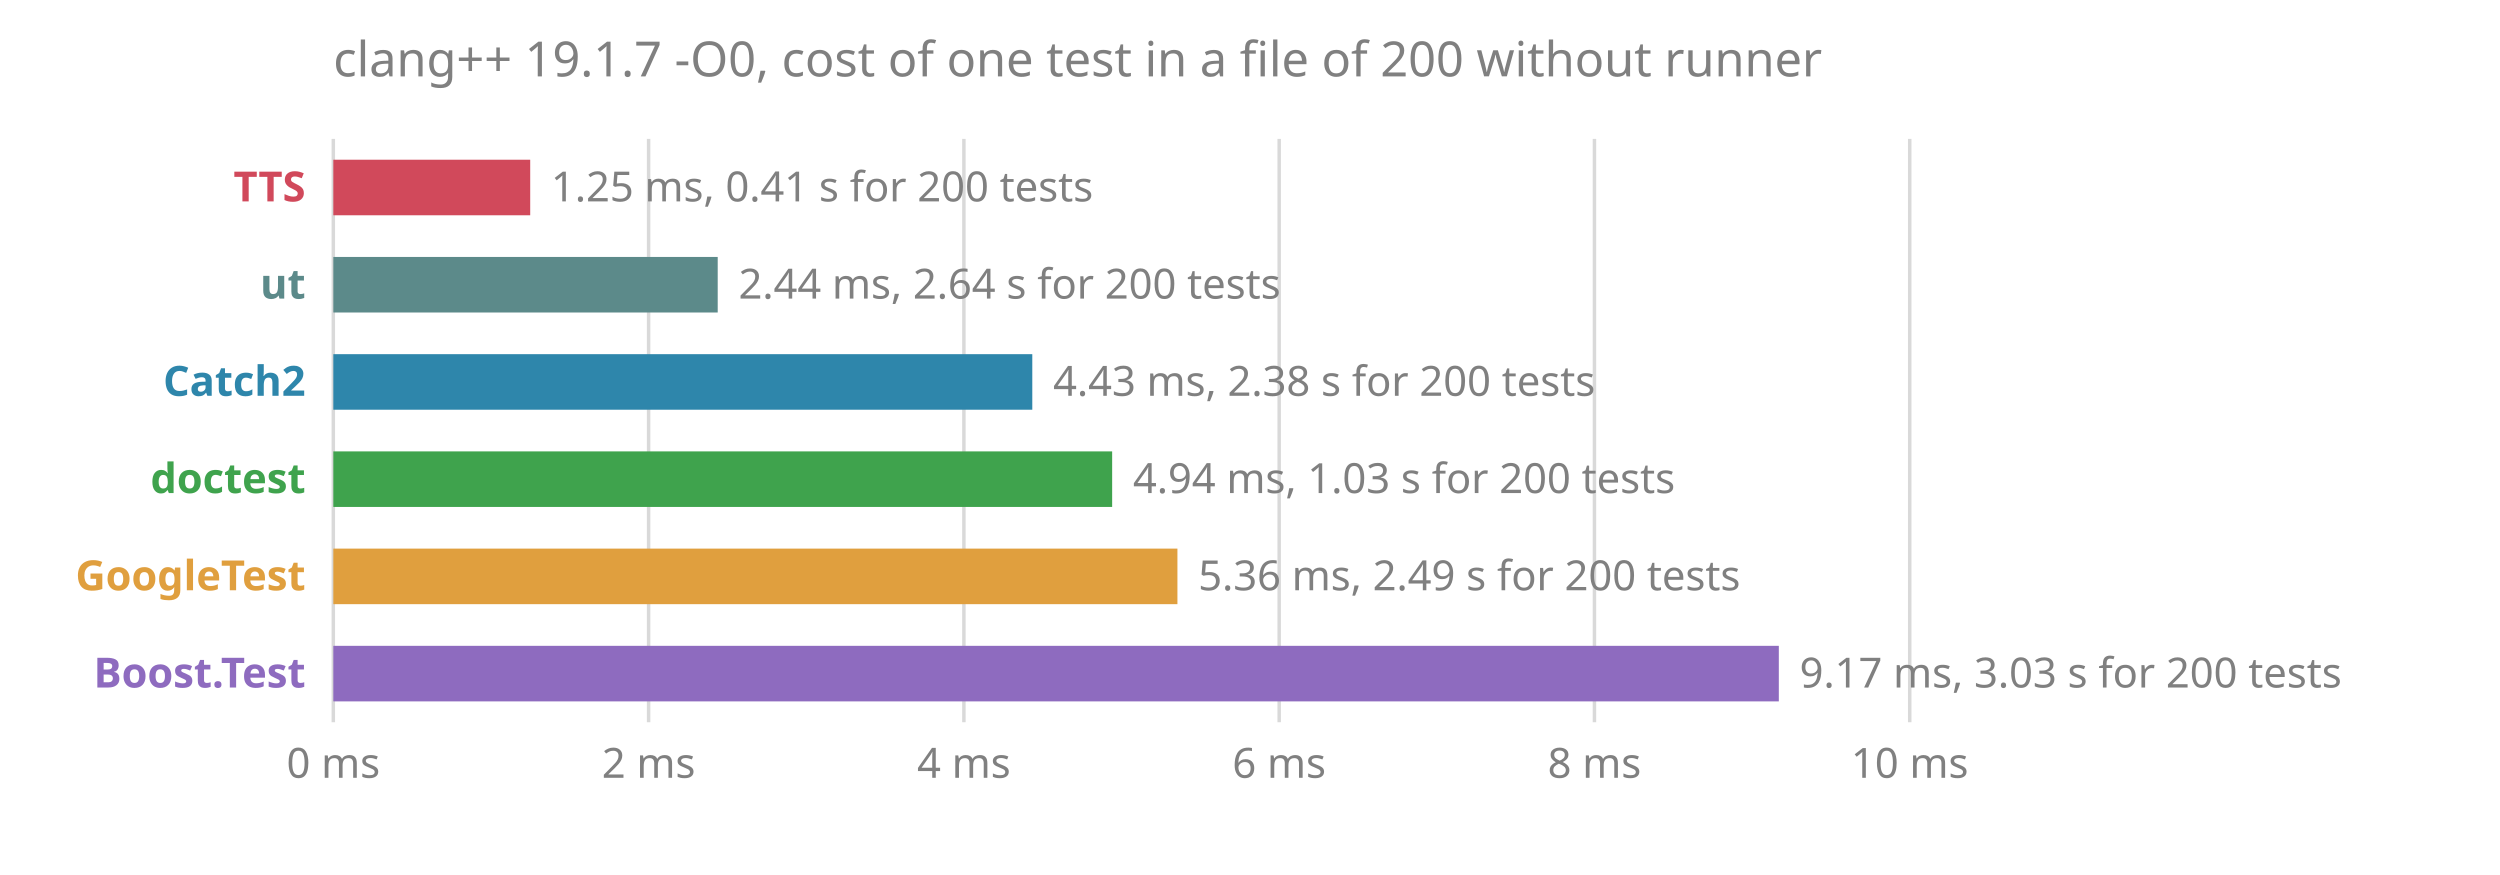
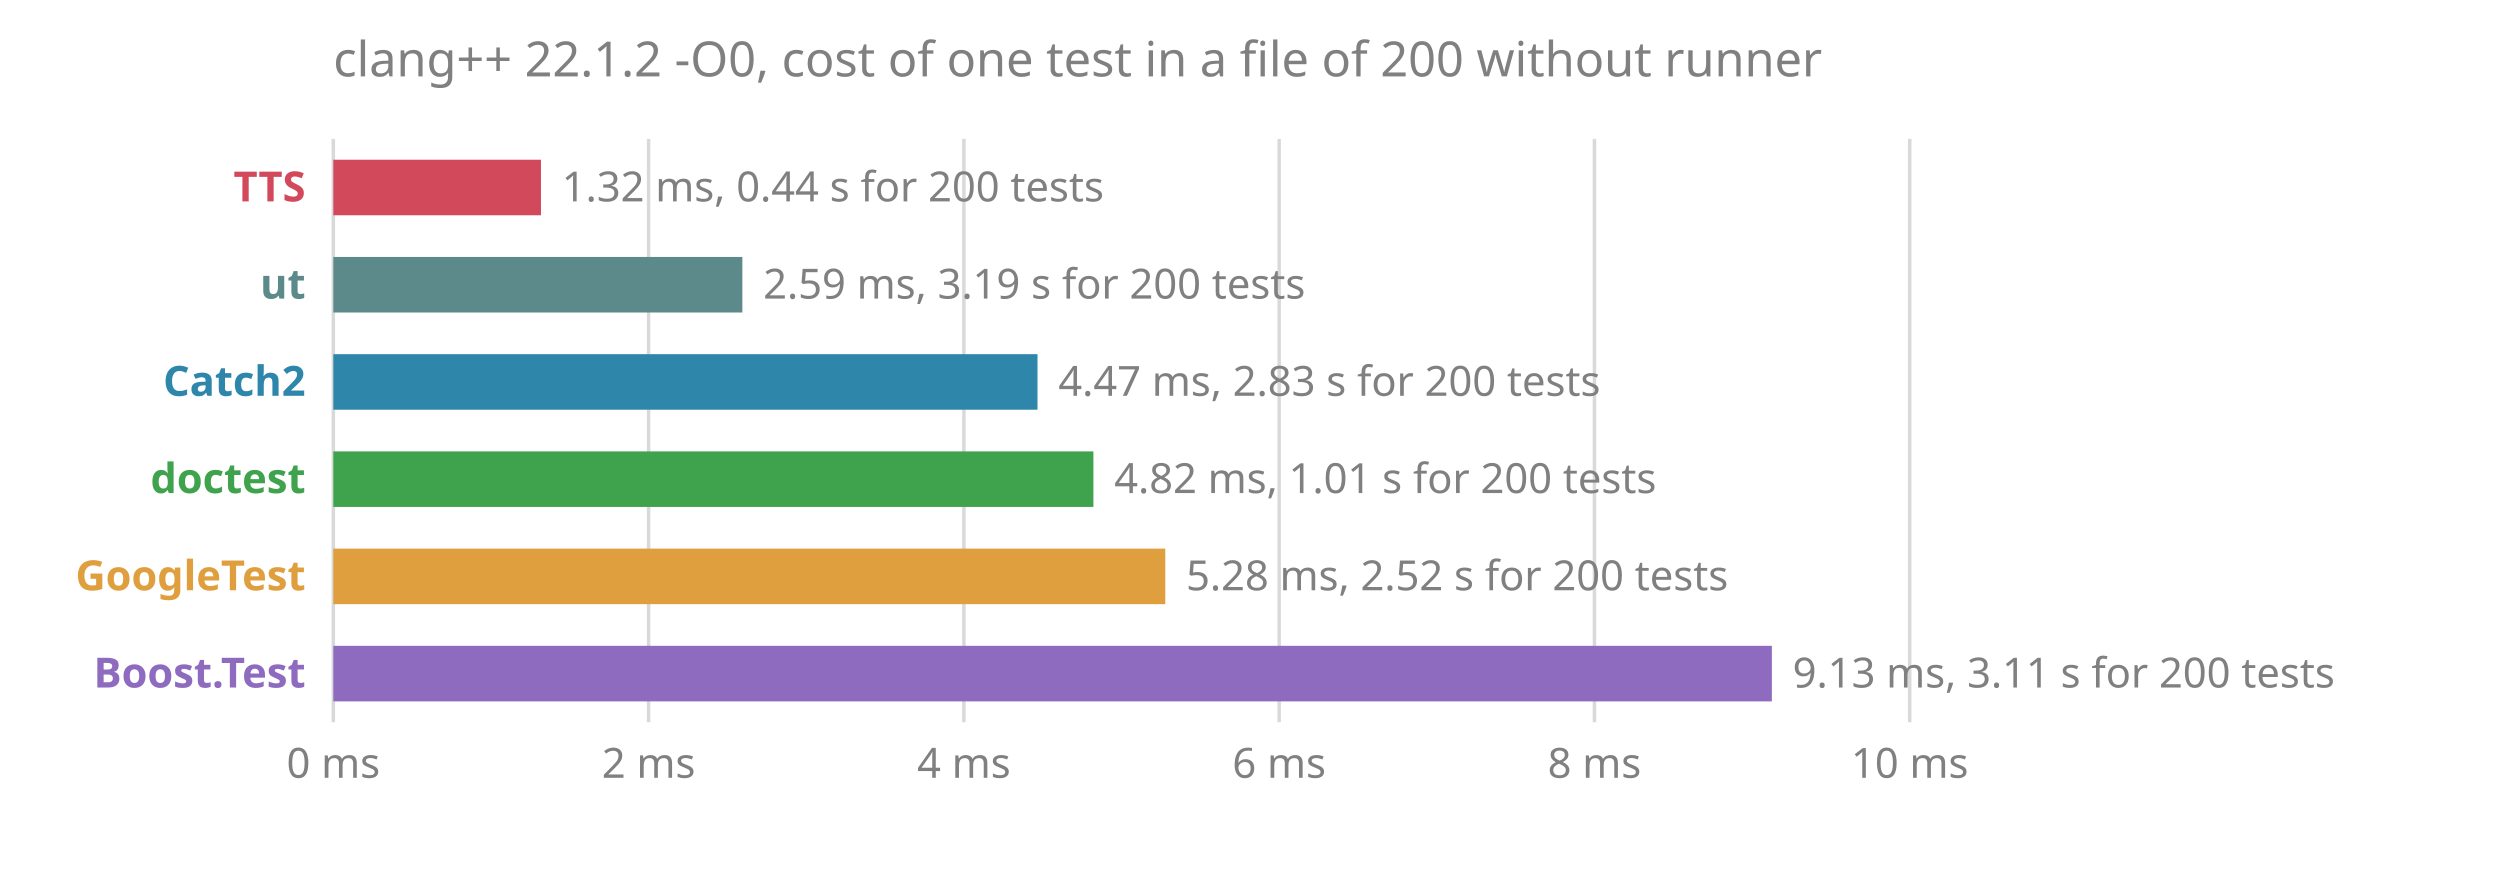
<svg xmlns="http://www.w3.org/2000/svg" viewBox="0 0 720 252" font-family="sans-serif" font-size="12">
-   <text x="96" y="22" fill="#808080" font-size="14">clang++ 19.1.7 -O0, cost of one test in a file of 200 without runner</text>
+   <text x="96" y="22" fill="#808080" font-size="14">clang++ 22.1.2 -O0, cost of one test in a file of 200 without runner</text>
  <line x1="96.0" x2="96.0" y1="40" y2="208" stroke="#808080" stroke-opacity="0.3" />
  <text x="96.0" y="224" fill="#808080" text-anchor="middle">0 ms</text>
  <line x1="186.8" x2="186.8" y1="40" y2="208" stroke="#808080" stroke-opacity="0.3" />
  <text x="186.8" y="224" fill="#808080" text-anchor="middle">2 ms</text>
  <line x1="277.6" x2="277.6" y1="40" y2="208" stroke="#808080" stroke-opacity="0.3" />
  <text x="277.6" y="224" fill="#808080" text-anchor="middle">4 ms</text>
  <line x1="368.4" x2="368.4" y1="40" y2="208" stroke="#808080" stroke-opacity="0.3" />
  <text x="368.4" y="224" fill="#808080" text-anchor="middle">6 ms</text>
  <line x1="459.2" x2="459.2" y1="40" y2="208" stroke="#808080" stroke-opacity="0.3" />
  <text x="459.2" y="224" fill="#808080" text-anchor="middle">8 ms</text>
  <line x1="550.0" x2="550.0" y1="40" y2="208" stroke="#808080" stroke-opacity="0.3" />
  <text x="550.0" y="224" fill="#808080" text-anchor="middle">10 ms</text>
  <text x="88" y="58" fill="#d1495b" font-weight="bold" text-anchor="end">TTS</text>
-   <rect x="96" y="46" width="56.7" height="16" fill="#d1495b" />
-   <text x="158.7" y="58" fill="#808080">1.25 ms, 0.41 s for 200 tests</text>
+   <rect x="96" y="46" width="59.8" height="16" fill="#d1495b" />
+   <text x="161.8" y="58" fill="#808080">1.32 ms, 0.44 s for 200 tests</text>
  <text x="88" y="86" fill="#5c8a8a" font-weight="bold" text-anchor="end">ut</text>
-   <rect x="96" y="74" width="110.7" height="16" fill="#5c8a8a" />
-   <text x="212.7" y="86" fill="#808080">2.44 ms, 2.64 s for 200 tests</text>
+   <rect x="96" y="74" width="117.8" height="16" fill="#5c8a8a" />
+   <text x="219.8" y="86" fill="#808080">2.59 ms, 3.19 s for 200 tests</text>
  <text x="88" y="114" fill="#2e86ab" font-weight="bold" text-anchor="end">Catch2</text>
-   <rect x="96" y="102" width="201.3" height="16" fill="#2e86ab" />
-   <text x="303.3" y="114" fill="#808080">4.43 ms, 2.38 s for 200 tests</text>
+   <rect x="96" y="102" width="202.8" height="16" fill="#2e86ab" />
+   <text x="304.8" y="114" fill="#808080">4.47 ms, 2.83 s for 200 tests</text>
  <text x="88" y="142" fill="#3fa34d" font-weight="bold" text-anchor="end">doctest</text>
-   <rect x="96" y="130" width="224.3" height="16" fill="#3fa34d" />
-   <text x="326.3" y="142" fill="#808080">4.94 ms, 1.03 s for 200 tests</text>
+   <rect x="96" y="130" width="218.9" height="16" fill="#3fa34d" />
+   <text x="320.9" y="142" fill="#808080">4.82 ms, 1.01 s for 200 tests</text>
  <text x="88" y="170" fill="#e09f3e" font-weight="bold" text-anchor="end">GoogleTest</text>
-   <rect x="96" y="158" width="243.1" height="16" fill="#e09f3e" />
-   <text x="345.1" y="170" fill="#808080">5.36 ms, 2.49 s for 200 tests</text>
+   <rect x="96" y="158" width="239.6" height="16" fill="#e09f3e" />
+   <text x="341.6" y="170" fill="#808080">5.28 ms, 2.52 s for 200 tests</text>
  <text x="88" y="198" fill="#8e6bbf" font-weight="bold" text-anchor="end">Boost.Test</text>
-   <rect x="96" y="186" width="416.3" height="16" fill="#8e6bbf" />
-   <text x="518.3" y="198" fill="#808080">9.17 ms, 3.03 s for 200 tests</text>
+   <rect x="96" y="186" width="414.3" height="16" fill="#8e6bbf" />
+   <text x="516.3" y="198" fill="#808080">9.13 ms, 3.11 s for 200 tests</text>
</svg>
